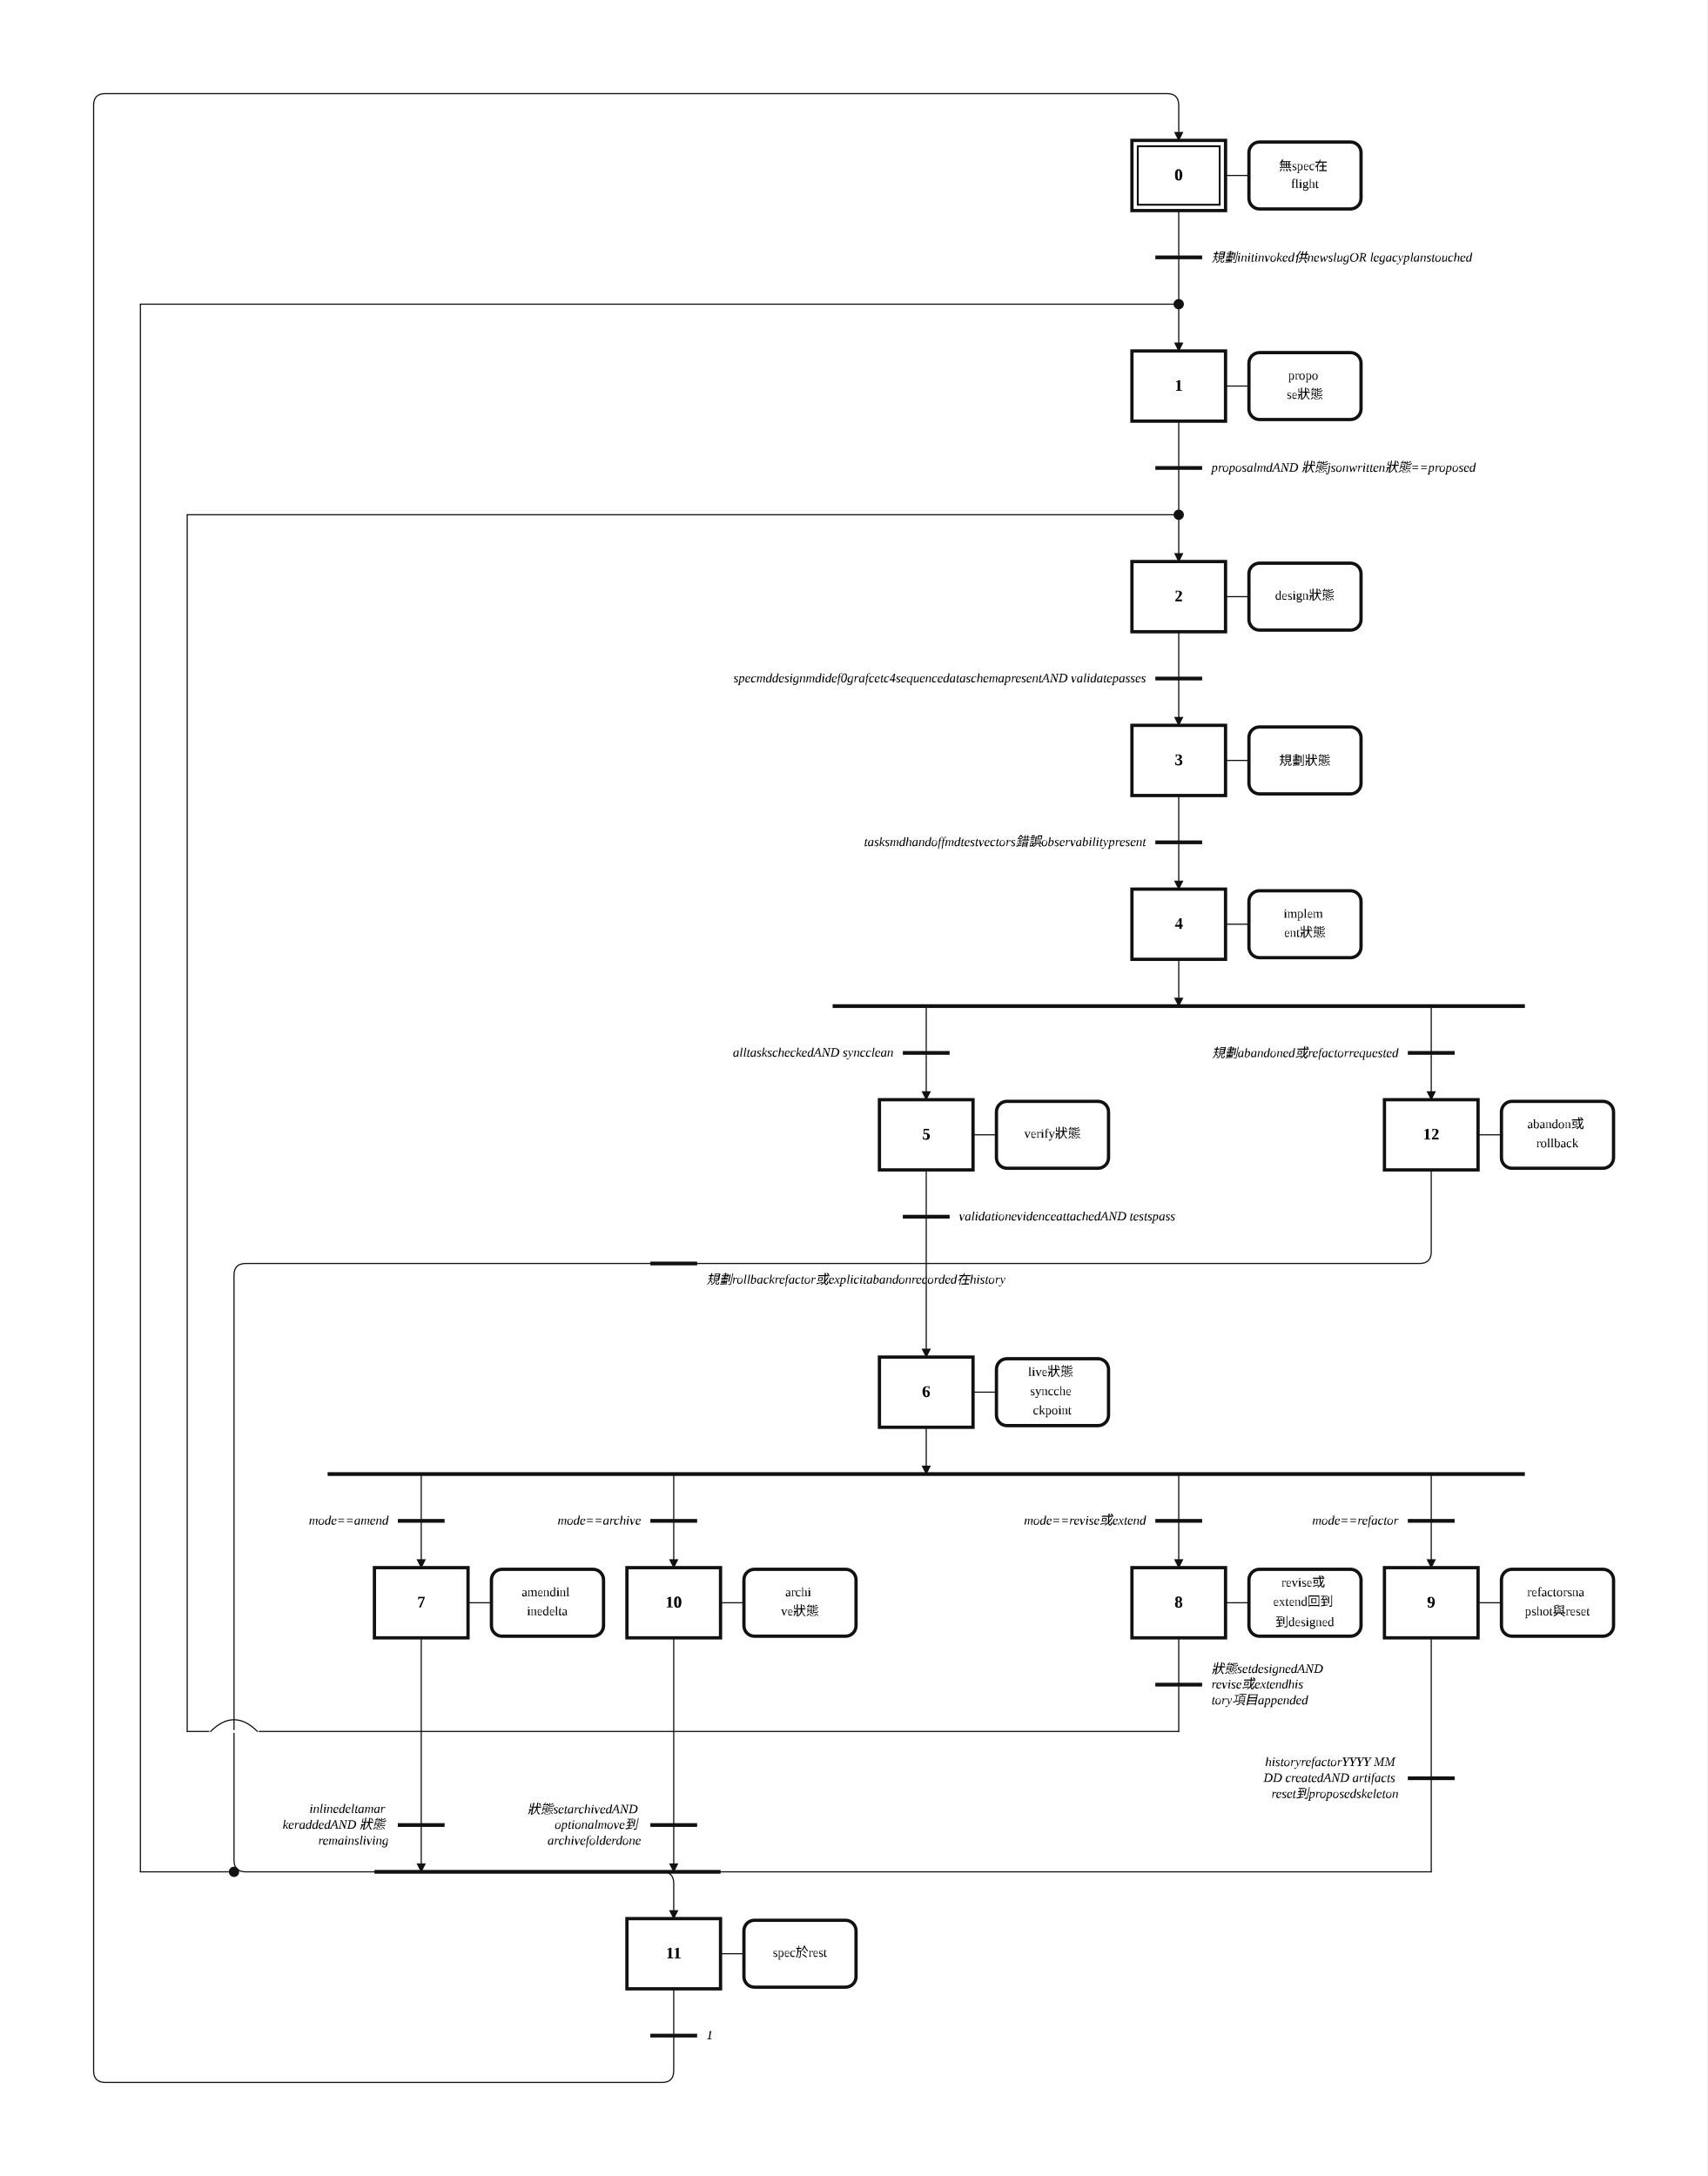
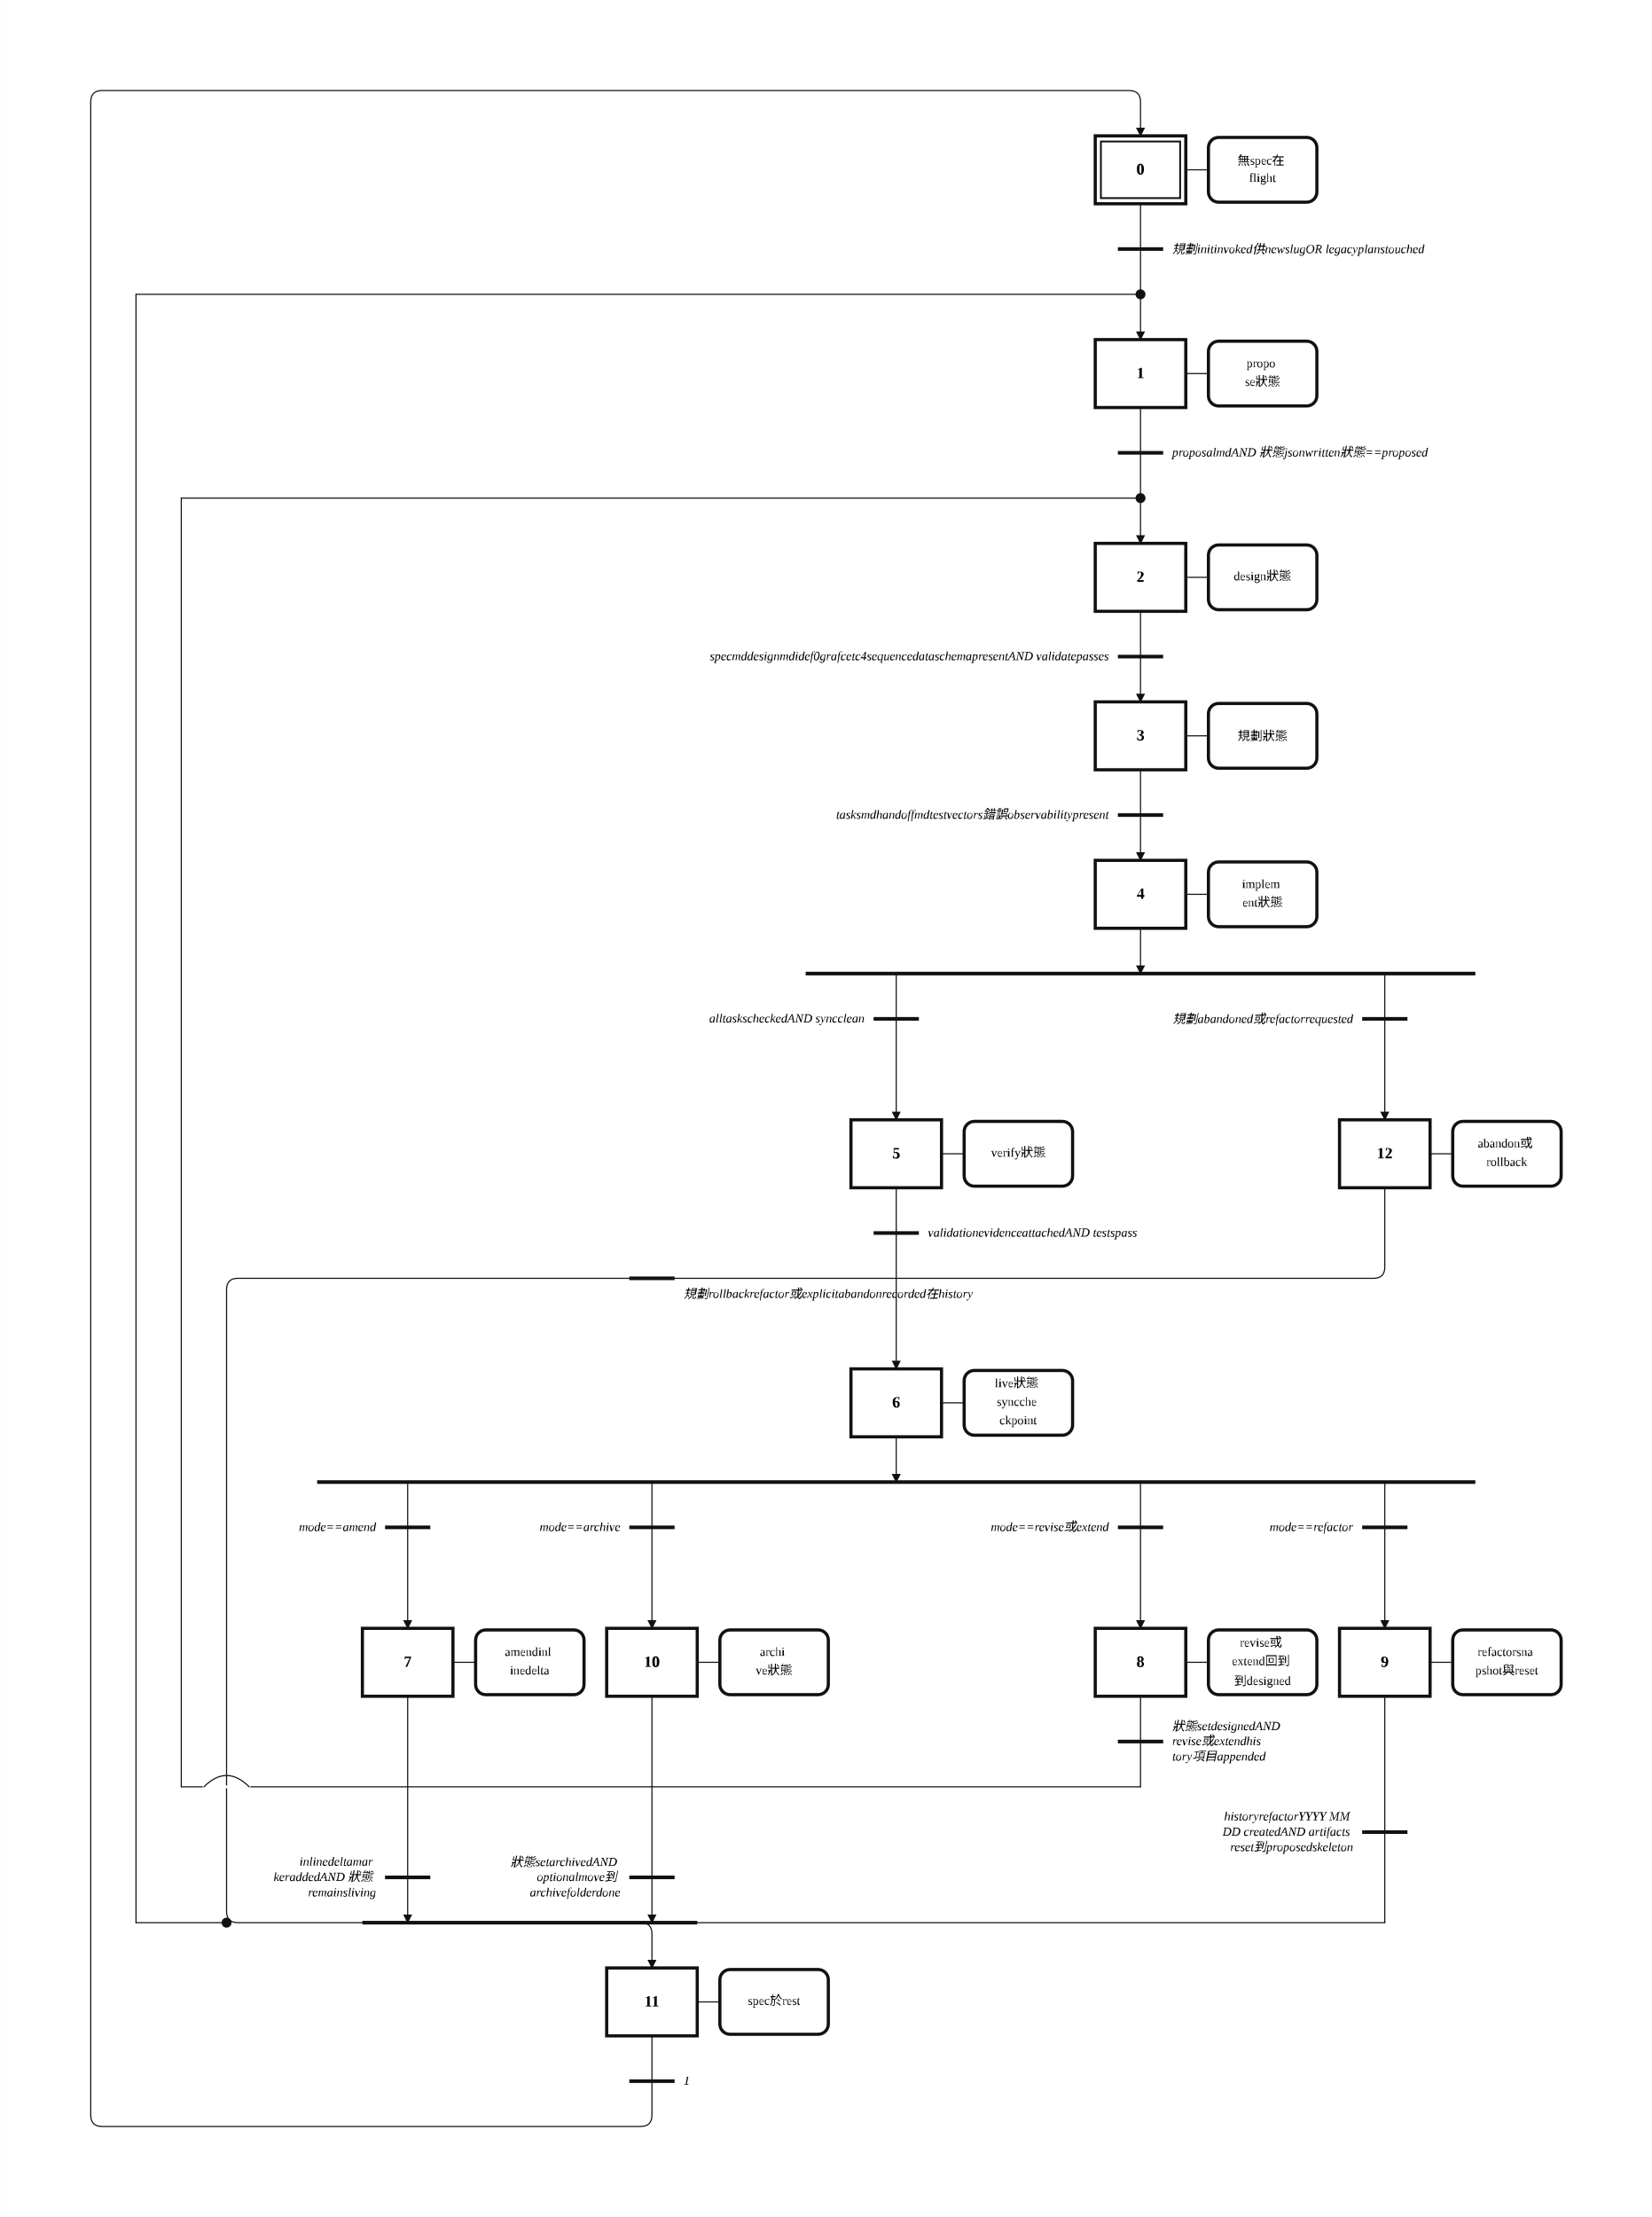
- <svg xmlns="http://www.w3.org/2000/svg" width="1459" height="1860" viewBox="-28.00 -2.00 72.95 93.00" role="img">
+ <svg xmlns="http://www.w3.org/2000/svg" width="1459" height="1958" viewBox="-28.00 -2.00 72.95 97.92" role="img">
  <style>
.step{fill:#fff;stroke:#111;stroke-width:.14}.step-inner{fill:none;stroke:#111;stroke-width:.08}
.action{fill:#fff;stroke:#111;stroke-width:.14}.gate{stroke:#111;stroke-width:.16}
.edge{fill:none;stroke:#111;stroke-width:.05;stroke-linecap:round;stroke-linejoin:round}.edge-arrow{marker-end:url(#arrow)}
.flyover-mask{stroke:#fff;stroke-width:.12;stroke-linecap:round}
.flyover{fill:none;stroke:#111;stroke-width:.05;stroke-linecap:round}
.junction{fill:#111;stroke:#111;stroke-width:0}.branch-junction{fill:#fff;stroke:#111;stroke-width:.08}
.assoc{stroke:#111;stroke-width:.05}.label{font:bold .7px 'Times New Roman', 'BiauKai', 'DFKai-SB', serif;text-anchor:middle;dominant-baseline:middle}
.action-label{font:.55px 'Times New Roman', 'BiauKai', 'DFKai-SB', serif;text-anchor:middle;dominant-baseline:middle}.gate-label{font:italic .55px 'Times New Roman', 'BiauKai', 'DFKai-SB', serif;text-anchor:start;dominant-baseline:middle}.gate-label-left{font:italic .55px 'Times New Roman', 'BiauKai', 'DFKai-SB', serif;text-anchor:end;dominant-baseline:middle}
</style>
  <defs>
    <marker id="arrow" markerWidth="0.4" markerHeight="0.4" refX="0.36" refY="0.2" orient="auto" markerUnits="userSpaceOnUse">
      <path d="M 0 0 L 0.4 0.2 L 0 0.4 z" fill="#111" />
    </marker>
  </defs>
-   <rect x="-28.00" y="-2.00" width="72.95" height="93.00" fill="white" />
+   <rect x="-28.00" y="-2.00" width="72.95" height="97.92" fill="white" />
  <path class="edge edge-arrow" d="M 22.37 9.00 L 22.37 13.00" />
  <path class="edge edge-arrow" d="M 22.37 18.00 L 22.37 22.00" />
-   <path class="edge edge-arrow" d="M 0.79 52.00 L -17.50 52.00 Q -18.00 52.00 -18.00 52.50 L -18.00 77.50 Q -18.00 78.00 -17.50 78.00 L 0.29 78.00 Q 0.79 78.00 0.79 78.50 L 0.79 80.00" />
+   <path class="edge edge-arrow" d="M 0.79 54.46 L -17.50 54.46 Q -18.00 54.46 -18.00 54.96 L -18.00 82.42 Q -18.00 82.92 -17.50 82.92 L 0.29 82.92 Q 0.79 82.92 0.79 83.42 L 0.79 84.92" />
  <path class="edge" d="M 22.37 7.00 L 22.37 9.00" />
  <path class="edge" d="M 22.37 16.00 L 22.37 18.00" />
  <path class="edge" d="M 22.37 25.00 L 22.37 27.00" />
  <path class="edge edge-arrow" d="M 22.37 27.00 L 22.37 29.00" />
  <path class="edge" d="M 22.37 32.00 L 22.37 34.00" />
  <path class="edge edge-arrow" d="M 22.37 34.00 L 22.37 36.00" />
  <path class="edge edge-arrow" d="M 22.37 39.00 L 22.37 41.00" />
-   <path class="edge edge-arrow" d="M 11.58 41.00 L 11.58 45.00" />
-   <path class="edge edge-arrow" d="M 33.16 41.00 L 33.16 45.00" />
-   <path class="edge" d="M 11.58 48.00 L 11.58 50.00" />
-   <path class="edge edge-arrow" d="M 11.58 50.00 L 11.58 56.00" />
-   <path class="edge edge-arrow" d="M 11.58 59.00 L 11.58 61.00" />
-   <path class="edge edge-arrow" d="M -10.00 61.00 L -10.00 65.00" />
-   <path class="edge edge-arrow" d="M 22.37 61.00 L 22.37 65.00" />
-   <path class="edge edge-arrow" d="M 33.16 61.00 L 33.16 65.00" />
-   <path class="edge edge-arrow" d="M 0.79 61.00 L 0.79 65.00" />
-   <path class="edge edge-arrow" d="M -10.00 68.00 L -10.00 78.00" />
-   <path class="edge" d="M 22.37 68.00 L 22.37 70.00" />
-   <path class="edge" d="M 22.37 70.00 L 22.37 72.00" />
-   <path class="edge" d="M 22.37 72.00 L -20.00 72.00" />
-   <path class="edge" d="M -20.00 72.00 L -20.00 20.00" />
+   <path class="edge edge-arrow" d="M 11.58 41.00 L 11.58 47.46" />
+   <path class="edge edge-arrow" d="M 33.16 41.00 L 33.16 47.46" />
+   <path class="edge" d="M 11.58 50.46 L 11.58 52.46" />
+   <path class="edge edge-arrow" d="M 11.58 52.46 L 11.58 58.46" />
+   <path class="edge edge-arrow" d="M 11.58 61.46 L 11.58 63.46" />
+   <path class="edge edge-arrow" d="M -10.00 63.46 L -10.00 69.92" />
+   <path class="edge edge-arrow" d="M 22.37 63.46 L 22.37 69.92" />
+   <path class="edge edge-arrow" d="M 33.16 63.46 L 33.16 69.92" />
+   <path class="edge edge-arrow" d="M 0.79 63.46 L 0.79 69.92" />
+   <path class="edge edge-arrow" d="M -10.00 72.92 L -10.00 82.92" />
+   <path class="edge" d="M 22.37 72.92 L 22.37 74.92" />
+   <path class="edge" d="M 22.37 74.92 L 22.37 76.92" />
+   <path class="edge" d="M 22.37 76.92 L -20.00 76.92" />
+   <path class="edge" d="M -20.00 76.92 L -20.00 20.00" />
  <path class="edge" d="M -20.00 20.00 L 22.37 20.00" />
-   <path class="edge" d="M 33.16 68.00 L 33.16 74.00" />
-   <path class="edge" d="M 33.16 74.00 L 33.16 78.00" />
-   <path class="edge" d="M -18.00 78.00 L -22.00 78.00" />
-   <path class="edge" d="M 33.16 78.00 L 0.79 78.00" />
-   <path class="edge" d="M -22.00 78.00 L -22.00 11.00" />
+   <path class="edge" d="M 33.16 72.92 L 33.16 78.92" />
+   <path class="edge" d="M 33.16 78.92 L 33.16 82.92" />
+   <path class="edge" d="M -18.00 82.92 L -22.00 82.92" />
+   <path class="edge" d="M 33.16 82.92 L 0.79 82.92" />
+   <path class="edge" d="M -22.00 82.92 L -22.00 11.00" />
  <path class="edge" d="M -22.00 11.00 L 22.37 11.00" />
-   <path class="edge edge-arrow" d="M 0.79 68.00 L 0.79 78.00" />
-   <path class="edge" d="M 0.79 83.00 L 0.79 85.00" />
-   <path class="edge edge-arrow" d="M 0.79 85.00 L 0.79 86.50 Q 0.79 87.00 0.29 87.00 L -23.50 87.00 Q -24.00 87.00 -24.00 86.50 L -24.00 2.50 Q -24.00 2.00 -23.50 2.00 L 21.87 2.00 Q 22.37 2.00 22.37 2.50 L 22.37 4.00" />
-   <path class="edge" d="M 33.16 48.00 L 33.16 51.50 Q 33.16 52.00 32.66 52.00 L 0.79 52.00" />
+   <path class="edge edge-arrow" d="M 0.79 72.92 L 0.79 82.92" />
+   <path class="edge" d="M 0.79 87.92 L 0.79 89.92" />
+   <path class="edge edge-arrow" d="M 0.79 89.92 L 0.79 91.42 Q 0.79 91.92 0.29 91.92 L -23.50 91.92 Q -24.00 91.92 -24.00 91.42 L -24.00 2.50 Q -24.00 2.00 -23.50 2.00 L 21.87 2.00 Q 22.37 2.00 22.37 2.50 L 22.37 4.00" />
+   <path class="edge" d="M 33.16 50.46 L 33.16 53.96 Q 33.16 54.46 32.66 54.46 L 0.79 54.46" />
  <rect class="step" x="20.37" y="4.00" width="4.00" height="3.00" />
  <rect class="step-inner" x="20.62" y="4.25" width="3.50" height="2.50" />
  <text class="label" x="22.37" y="5.50">0</text>
  <rect class="step" x="20.37" y="13.00" width="4.00" height="3.00" />
  <text class="label" x="22.37" y="14.50">1</text>
  <rect class="step" x="20.37" y="22.00" width="4.00" height="3.00" />
  <text class="label" x="22.37" y="23.50">2</text>
  <rect class="step" x="20.37" y="29.00" width="4.00" height="3.00" />
  <text class="label" x="22.37" y="30.50">3</text>
  <rect class="step" x="20.37" y="36.00" width="4.00" height="3.00" />
  <text class="label" x="22.37" y="37.50">4</text>
-   <rect class="step" x="9.58" y="45.00" width="4.00" height="3.00" />
-   <text class="label" x="11.58" y="46.50">5</text>
-   <rect class="step" x="9.58" y="56.00" width="4.00" height="3.00" />
-   <text class="label" x="11.58" y="57.50">6</text>
-   <rect class="step" x="-12.00" y="65.00" width="4.00" height="3.00" />
-   <text class="label" x="-10.00" y="66.50">7</text>
-   <rect class="step" x="20.37" y="65.00" width="4.00" height="3.00" />
-   <text class="label" x="22.37" y="66.50">8</text>
-   <rect class="step" x="31.16" y="65.00" width="4.00" height="3.00" />
-   <text class="label" x="33.16" y="66.50">9</text>
-   <rect class="step" x="-1.21" y="65.00" width="4.00" height="3.00" />
-   <text class="label" x="0.79" y="66.50">10</text>
-   <rect class="step" x="-1.21" y="80.00" width="4.00" height="3.00" />
-   <text class="label" x="0.79" y="81.50">11</text>
-   <rect class="step" x="31.16" y="45.00" width="4.00" height="3.00" />
-   <text class="label" x="33.16" y="46.50">12</text>
+   <rect class="step" x="9.58" y="47.46" width="4.00" height="3.00" />
+   <text class="label" x="11.58" y="48.96">5</text>
+   <rect class="step" x="9.58" y="58.46" width="4.00" height="3.00" />
+   <text class="label" x="11.58" y="59.96">6</text>
+   <rect class="step" x="-12.00" y="69.92" width="4.00" height="3.00" />
+   <text class="label" x="-10.00" y="71.42">7</text>
+   <rect class="step" x="20.37" y="69.92" width="4.00" height="3.00" />
+   <text class="label" x="22.37" y="71.42">8</text>
+   <rect class="step" x="31.16" y="69.92" width="4.00" height="3.00" />
+   <text class="label" x="33.16" y="71.42">9</text>
+   <rect class="step" x="-1.21" y="69.92" width="4.00" height="3.00" />
+   <text class="label" x="0.79" y="71.42">10</text>
+   <rect class="step" x="-1.21" y="84.92" width="4.00" height="3.00" />
+   <text class="label" x="0.79" y="86.42">11</text>
+   <rect class="step" x="31.16" y="47.46" width="4.00" height="3.00" />
+   <text class="label" x="33.16" y="48.96">12</text>
  <line class="assoc" x1="24.37" y1="5.50" x2="25.37" y2="5.50" />
  <rect class="action" x="25.37" y="4.07" width="4.79" height="2.86" rx="0.45" ry="0.45" />
  <text class="action-label" x="27.76" y="5.09">
    <tspan x="27.76" dy="0">無spec在</tspan>
    <tspan x="27.76" dy="0.82">flight</tspan>
  </text>
  <line class="assoc" x1="24.37" y1="14.50" x2="25.37" y2="14.50" />
  <rect class="action" x="25.37" y="13.07" width="4.79" height="2.86" rx="0.45" ry="0.45" />
  <text class="action-label" x="27.76" y="14.09">
    <tspan x="27.76" dy="0">propo</tspan>
    <tspan x="27.76" dy="0.82">se狀態</tspan>
  </text>
  <line class="assoc" x1="24.37" y1="23.50" x2="25.37" y2="23.50" />
  <rect class="action" x="25.37" y="22.07" width="4.79" height="2.86" rx="0.45" ry="0.45" />
  <text class="action-label" x="27.76" y="23.50">
    <tspan x="27.76" dy="0">design狀態</tspan>
  </text>
  <line class="assoc" x1="24.37" y1="30.50" x2="25.37" y2="30.50" />
  <rect class="action" x="25.37" y="29.07" width="4.79" height="2.86" rx="0.45" ry="0.45" />
  <text class="action-label" x="27.76" y="30.50">
    <tspan x="27.76" dy="0">規劃狀態</tspan>
  </text>
  <line class="assoc" x1="24.37" y1="37.50" x2="25.37" y2="37.50" />
  <rect class="action" x="25.37" y="36.07" width="4.79" height="2.86" rx="0.45" ry="0.45" />
  <text class="action-label" x="27.76" y="37.09">
    <tspan x="27.76" dy="0">implem</tspan>
    <tspan x="27.76" dy="0.82">ent狀態</tspan>
  </text>
-   <line class="assoc" x1="13.58" y1="46.50" x2="14.58" y2="46.50" />
-   <rect class="action" x="14.58" y="45.07" width="4.79" height="2.86" rx="0.45" ry="0.45" />
-   <text class="action-label" x="16.97" y="46.50">
+   <line class="assoc" x1="13.58" y1="48.96" x2="14.58" y2="48.96" />
+   <rect class="action" x="14.58" y="47.53" width="4.79" height="2.86" rx="0.45" ry="0.45" />
+   <text class="action-label" x="16.97" y="48.96">
    <tspan x="16.97" dy="0">verify狀態</tspan>
  </text>
-   <line class="assoc" x1="13.58" y1="57.50" x2="14.58" y2="57.50" />
-   <rect class="action" x="14.58" y="56.07" width="4.79" height="2.86" rx="0.45" ry="0.45" />
-   <text class="action-label" x="16.97" y="56.68">
+   <line class="assoc" x1="13.58" y1="59.96" x2="14.58" y2="59.96" />
+   <rect class="action" x="14.58" y="58.53" width="4.79" height="2.86" rx="0.45" ry="0.45" />
+   <text class="action-label" x="16.97" y="59.14">
    <tspan x="16.97" dy="0">live狀態</tspan>
    <tspan x="16.97" dy="0.82">syncche</tspan>
    <tspan x="16.97" dy="0.82">ckpoint</tspan>
  </text>
-   <line class="assoc" x1="-8.00" y1="66.50" x2="-7.00" y2="66.50" />
-   <rect class="action" x="-7.00" y="65.07" width="4.79" height="2.86" rx="0.45" ry="0.45" />
-   <text class="action-label" x="-4.61" y="66.09">
+   <line class="assoc" x1="-8.00" y1="71.42" x2="-7.00" y2="71.42" />
+   <rect class="action" x="-7.00" y="69.99" width="4.79" height="2.86" rx="0.45" ry="0.45" />
+   <text class="action-label" x="-4.61" y="71.01">
    <tspan x="-4.61" dy="0">amendinl</tspan>
    <tspan x="-4.61" dy="0.82">inedelta</tspan>
  </text>
-   <line class="assoc" x1="24.37" y1="66.50" x2="25.37" y2="66.50" />
-   <rect class="action" x="25.37" y="65.07" width="4.79" height="2.86" rx="0.45" ry="0.45" />
-   <text class="action-label" x="27.76" y="65.68">
+   <line class="assoc" x1="24.37" y1="71.42" x2="25.37" y2="71.42" />
+   <rect class="action" x="25.37" y="69.99" width="4.79" height="2.86" rx="0.45" ry="0.45" />
+   <text class="action-label" x="27.76" y="70.60">
    <tspan x="27.76" dy="0">revise或</tspan>
    <tspan x="27.76" dy="0.82">extend回到</tspan>
    <tspan x="27.76" dy="0.82">到designed</tspan>
  </text>
-   <line class="assoc" x1="35.16" y1="66.50" x2="36.16" y2="66.50" />
-   <rect class="action" x="36.16" y="65.07" width="4.79" height="2.86" rx="0.45" ry="0.45" />
-   <text class="action-label" x="38.55" y="66.09">
+   <line class="assoc" x1="35.16" y1="71.42" x2="36.16" y2="71.42" />
+   <rect class="action" x="36.16" y="69.99" width="4.79" height="2.86" rx="0.45" ry="0.45" />
+   <text class="action-label" x="38.55" y="71.01">
    <tspan x="38.55" dy="0">refactorsna</tspan>
    <tspan x="38.55" dy="0.82">pshot與reset</tspan>
  </text>
-   <line class="assoc" x1="2.79" y1="66.50" x2="3.79" y2="66.50" />
-   <rect class="action" x="3.79" y="65.07" width="4.79" height="2.86" rx="0.45" ry="0.45" />
-   <text class="action-label" x="6.18" y="66.09">
+   <line class="assoc" x1="2.79" y1="71.42" x2="3.79" y2="71.42" />
+   <rect class="action" x="3.79" y="69.99" width="4.79" height="2.86" rx="0.45" ry="0.45" />
+   <text class="action-label" x="6.18" y="71.01">
    <tspan x="6.18" dy="0">archi</tspan>
    <tspan x="6.18" dy="0.82">ve狀態</tspan>
  </text>
-   <line class="assoc" x1="2.79" y1="81.50" x2="3.79" y2="81.50" />
-   <rect class="action" x="3.79" y="80.07" width="4.79" height="2.86" rx="0.45" ry="0.45" />
-   <text class="action-label" x="6.18" y="81.50">
+   <line class="assoc" x1="2.79" y1="86.42" x2="3.79" y2="86.42" />
+   <rect class="action" x="3.79" y="84.99" width="4.79" height="2.86" rx="0.45" ry="0.45" />
+   <text class="action-label" x="6.18" y="86.42">
    <tspan x="6.18" dy="0">spec於rest</tspan>
  </text>
-   <line class="assoc" x1="35.16" y1="46.50" x2="36.16" y2="46.50" />
-   <rect class="action" x="36.16" y="45.07" width="4.79" height="2.86" rx="0.45" ry="0.45" />
-   <text class="action-label" x="38.55" y="46.09">
+   <line class="assoc" x1="35.16" y1="48.96" x2="36.16" y2="48.96" />
+   <rect class="action" x="36.16" y="47.53" width="4.79" height="2.86" rx="0.45" ry="0.45" />
+   <text class="action-label" x="38.55" y="48.55">
    <tspan x="38.55" dy="0">abandon或</tspan>
    <tspan x="38.55" dy="0.82">rollback</tspan>
  </text>
  <line class="gate" x1="21.37" y1="9.00" x2="23.37" y2="9.00" />
  <text class="gate-label" x="23.77" y="9.00">
    <tspan x="23.77" dy="0">規劃initinvoked供newslugOR legacyplanstouched</tspan>
  </text>
  <line class="gate" x1="21.37" y1="18.00" x2="23.37" y2="18.00" />
  <text class="gate-label" x="23.77" y="18.00">
    <tspan x="23.77" dy="0">proposalmdAND 狀態jsonwritten狀態==proposed</tspan>
  </text>
  <line class="gate" x1="21.37" y1="27.00" x2="23.37" y2="27.00" />
  <text class="gate-label-left" x="20.97" y="27.00">
    <tspan x="20.97" dy="0">specmddesignmdidef0grafcetc4sequencedataschemapresentAND validatepasses</tspan>
  </text>
  <line class="gate" x1="21.37" y1="34.00" x2="23.37" y2="34.00" />
  <text class="gate-label-left" x="20.97" y="34.00">
    <tspan x="20.97" dy="0">tasksmdhandoffmdtestvectors錯誤observabilitypresent</tspan>
  </text>
  <line class="gate" x1="7.58" y1="41.00" x2="37.16" y2="41.00" />
-   <line class="gate" x1="10.58" y1="50.00" x2="12.58" y2="50.00" />
-   <text class="gate-label" x="12.98" y="50.00">
+   <line class="gate" x1="10.58" y1="52.46" x2="12.58" y2="52.46" />
+   <text class="gate-label" x="12.98" y="52.46">
    <tspan x="12.98" dy="0">validationevidenceattachedAND testspass</tspan>
  </text>
-   <line class="gate" x1="-14.00" y1="61.00" x2="37.16" y2="61.00" />
-   <line class="gate" x1="-12.00" y1="78.00" x2="2.79" y2="78.00" />
-   <line class="gate" x1="21.37" y1="70.00" x2="23.37" y2="70.00" />
-   <text class="gate-label" x="23.77" y="69.32">
+   <line class="gate" x1="-14.00" y1="63.46" x2="37.16" y2="63.46" />
+   <line class="gate" x1="-12.00" y1="82.92" x2="2.79" y2="82.92" />
+   <line class="gate" x1="21.37" y1="74.92" x2="23.37" y2="74.92" />
+   <text class="gate-label" x="23.77" y="74.24">
    <tspan x="23.77" dy="0">狀態setdesignedAND</tspan>
    <tspan x="23.77" dy="0.68">revise或extendhis</tspan>
    <tspan x="23.77" dy="0.68">tory項目appended</tspan>
  </text>
-   <line class="gate" x1="32.16" y1="74.00" x2="34.16" y2="74.00" />
-   <text class="gate-label-left" x="31.76" y="73.32">
+   <line class="gate" x1="32.16" y1="78.92" x2="34.16" y2="78.92" />
+   <text class="gate-label-left" x="31.76" y="78.24">
    <tspan x="31.76" dy="0">historyrefactorYYYY MM</tspan>
    <tspan x="31.76" dy="0.68">DD createdAND artifacts</tspan>
    <tspan x="31.76" dy="0.68">reset到proposedskeleton</tspan>
  </text>
-   <line class="gate" x1="-0.21" y1="85.00" x2="1.79" y2="85.00" />
-   <text class="gate-label" x="2.19" y="85.00">
+   <line class="gate" x1="-0.21" y1="89.92" x2="1.79" y2="89.92" />
+   <text class="gate-label" x="2.19" y="89.92">
    <tspan x="2.19" dy="0">1</tspan>
  </text>
-   <line class="gate" x1="-0.21" y1="52.00" x2="1.79" y2="52.00" />
-   <text class="gate-label" x="2.19" y="52.68">
+   <line class="gate" x1="-0.21" y1="54.46" x2="1.79" y2="54.46" />
+   <text class="gate-label" x="2.19" y="55.14">
    <tspan x="2.19" dy="0">規劃rollbackrefactor或explicitabandonrecorded在history</tspan>
  </text>
  <line class="gate" x1="10.58" y1="43.00" x2="12.58" y2="43.00" />
  <text class="gate-label-left" x="10.18" y="43.00">
    <tspan x="10.18" dy="0">alltaskscheckedAND syncclean</tspan>
  </text>
  <line class="gate" x1="32.16" y1="43.00" x2="34.16" y2="43.00" />
  <text class="gate-label-left" x="31.76" y="43.00">
    <tspan x="31.76" dy="0">規劃abandoned或refactorrequested</tspan>
  </text>
-   <line class="gate" x1="-11.00" y1="63.00" x2="-9.00" y2="63.00" />
-   <text class="gate-label-left" x="-11.40" y="63.00">
+   <line class="gate" x1="-11.00" y1="65.46" x2="-9.00" y2="65.46" />
+   <text class="gate-label-left" x="-11.40" y="65.46">
    <tspan x="-11.40" dy="0">mode==amend</tspan>
  </text>
-   <line class="gate" x1="21.37" y1="63.00" x2="23.37" y2="63.00" />
-   <text class="gate-label-left" x="20.97" y="63.00">
+   <line class="gate" x1="21.37" y1="65.46" x2="23.37" y2="65.46" />
+   <text class="gate-label-left" x="20.97" y="65.46">
    <tspan x="20.97" dy="0">mode==revise或extend</tspan>
  </text>
-   <line class="gate" x1="32.16" y1="63.00" x2="34.16" y2="63.00" />
-   <text class="gate-label-left" x="31.76" y="63.00">
+   <line class="gate" x1="32.16" y1="65.46" x2="34.16" y2="65.46" />
+   <text class="gate-label-left" x="31.76" y="65.46">
    <tspan x="31.76" dy="0">mode==refactor</tspan>
  </text>
-   <line class="gate" x1="-0.21" y1="63.00" x2="1.79" y2="63.00" />
-   <text class="gate-label-left" x="-0.61" y="63.00">
+   <line class="gate" x1="-0.21" y1="65.46" x2="1.79" y2="65.46" />
+   <text class="gate-label-left" x="-0.61" y="65.46">
    <tspan x="-0.61" dy="0">mode==archive</tspan>
  </text>
-   <line class="gate" x1="-11.00" y1="76.00" x2="-9.00" y2="76.00" />
-   <text class="gate-label-left" x="-11.40" y="75.32">
+   <line class="gate" x1="-11.00" y1="80.92" x2="-9.00" y2="80.92" />
+   <text class="gate-label-left" x="-11.40" y="80.24">
    <tspan x="-11.40" dy="0">inlinedeltamar</tspan>
    <tspan x="-11.40" dy="0.68">keraddedAND 狀態</tspan>
    <tspan x="-11.40" dy="0.68">remainsliving</tspan>
  </text>
-   <line class="gate" x1="-0.21" y1="76.00" x2="1.79" y2="76.00" />
-   <text class="gate-label-left" x="-0.61" y="75.32">
+   <line class="gate" x1="-0.21" y1="80.92" x2="1.79" y2="80.92" />
+   <text class="gate-label-left" x="-0.61" y="80.24">
    <tspan x="-0.61" dy="0">狀態setarchivedAND</tspan>
    <tspan x="-0.61" dy="0.68">optionalmove到</tspan>
    <tspan x="-0.61" dy="0.68">archivefolderdone</tspan>
  </text>
-   <line class="flyover-mask" x1="-19.00" y1="72.00" x2="-17.00" y2="72.00" />
-   <path class="flyover" d="M -19.00 72.00 Q -18.00 71.00 -17.00 72.00" />
+   <line class="flyover-mask" x1="-19.00" y1="76.92" x2="-17.00" y2="76.92" />
+   <path class="flyover" d="M -19.00 76.92 Q -18.00 75.92 -17.00 76.92" />
  <circle class="junction" cx="22.37" cy="11.00" r="0.22" />
  <circle class="junction" cx="22.37" cy="20.00" r="0.22" />
-   <circle class="junction" cx="-18.00" cy="78.00" r="0.22" />
+   <circle class="junction" cx="-18.00" cy="82.92" r="0.22" />
</svg>
